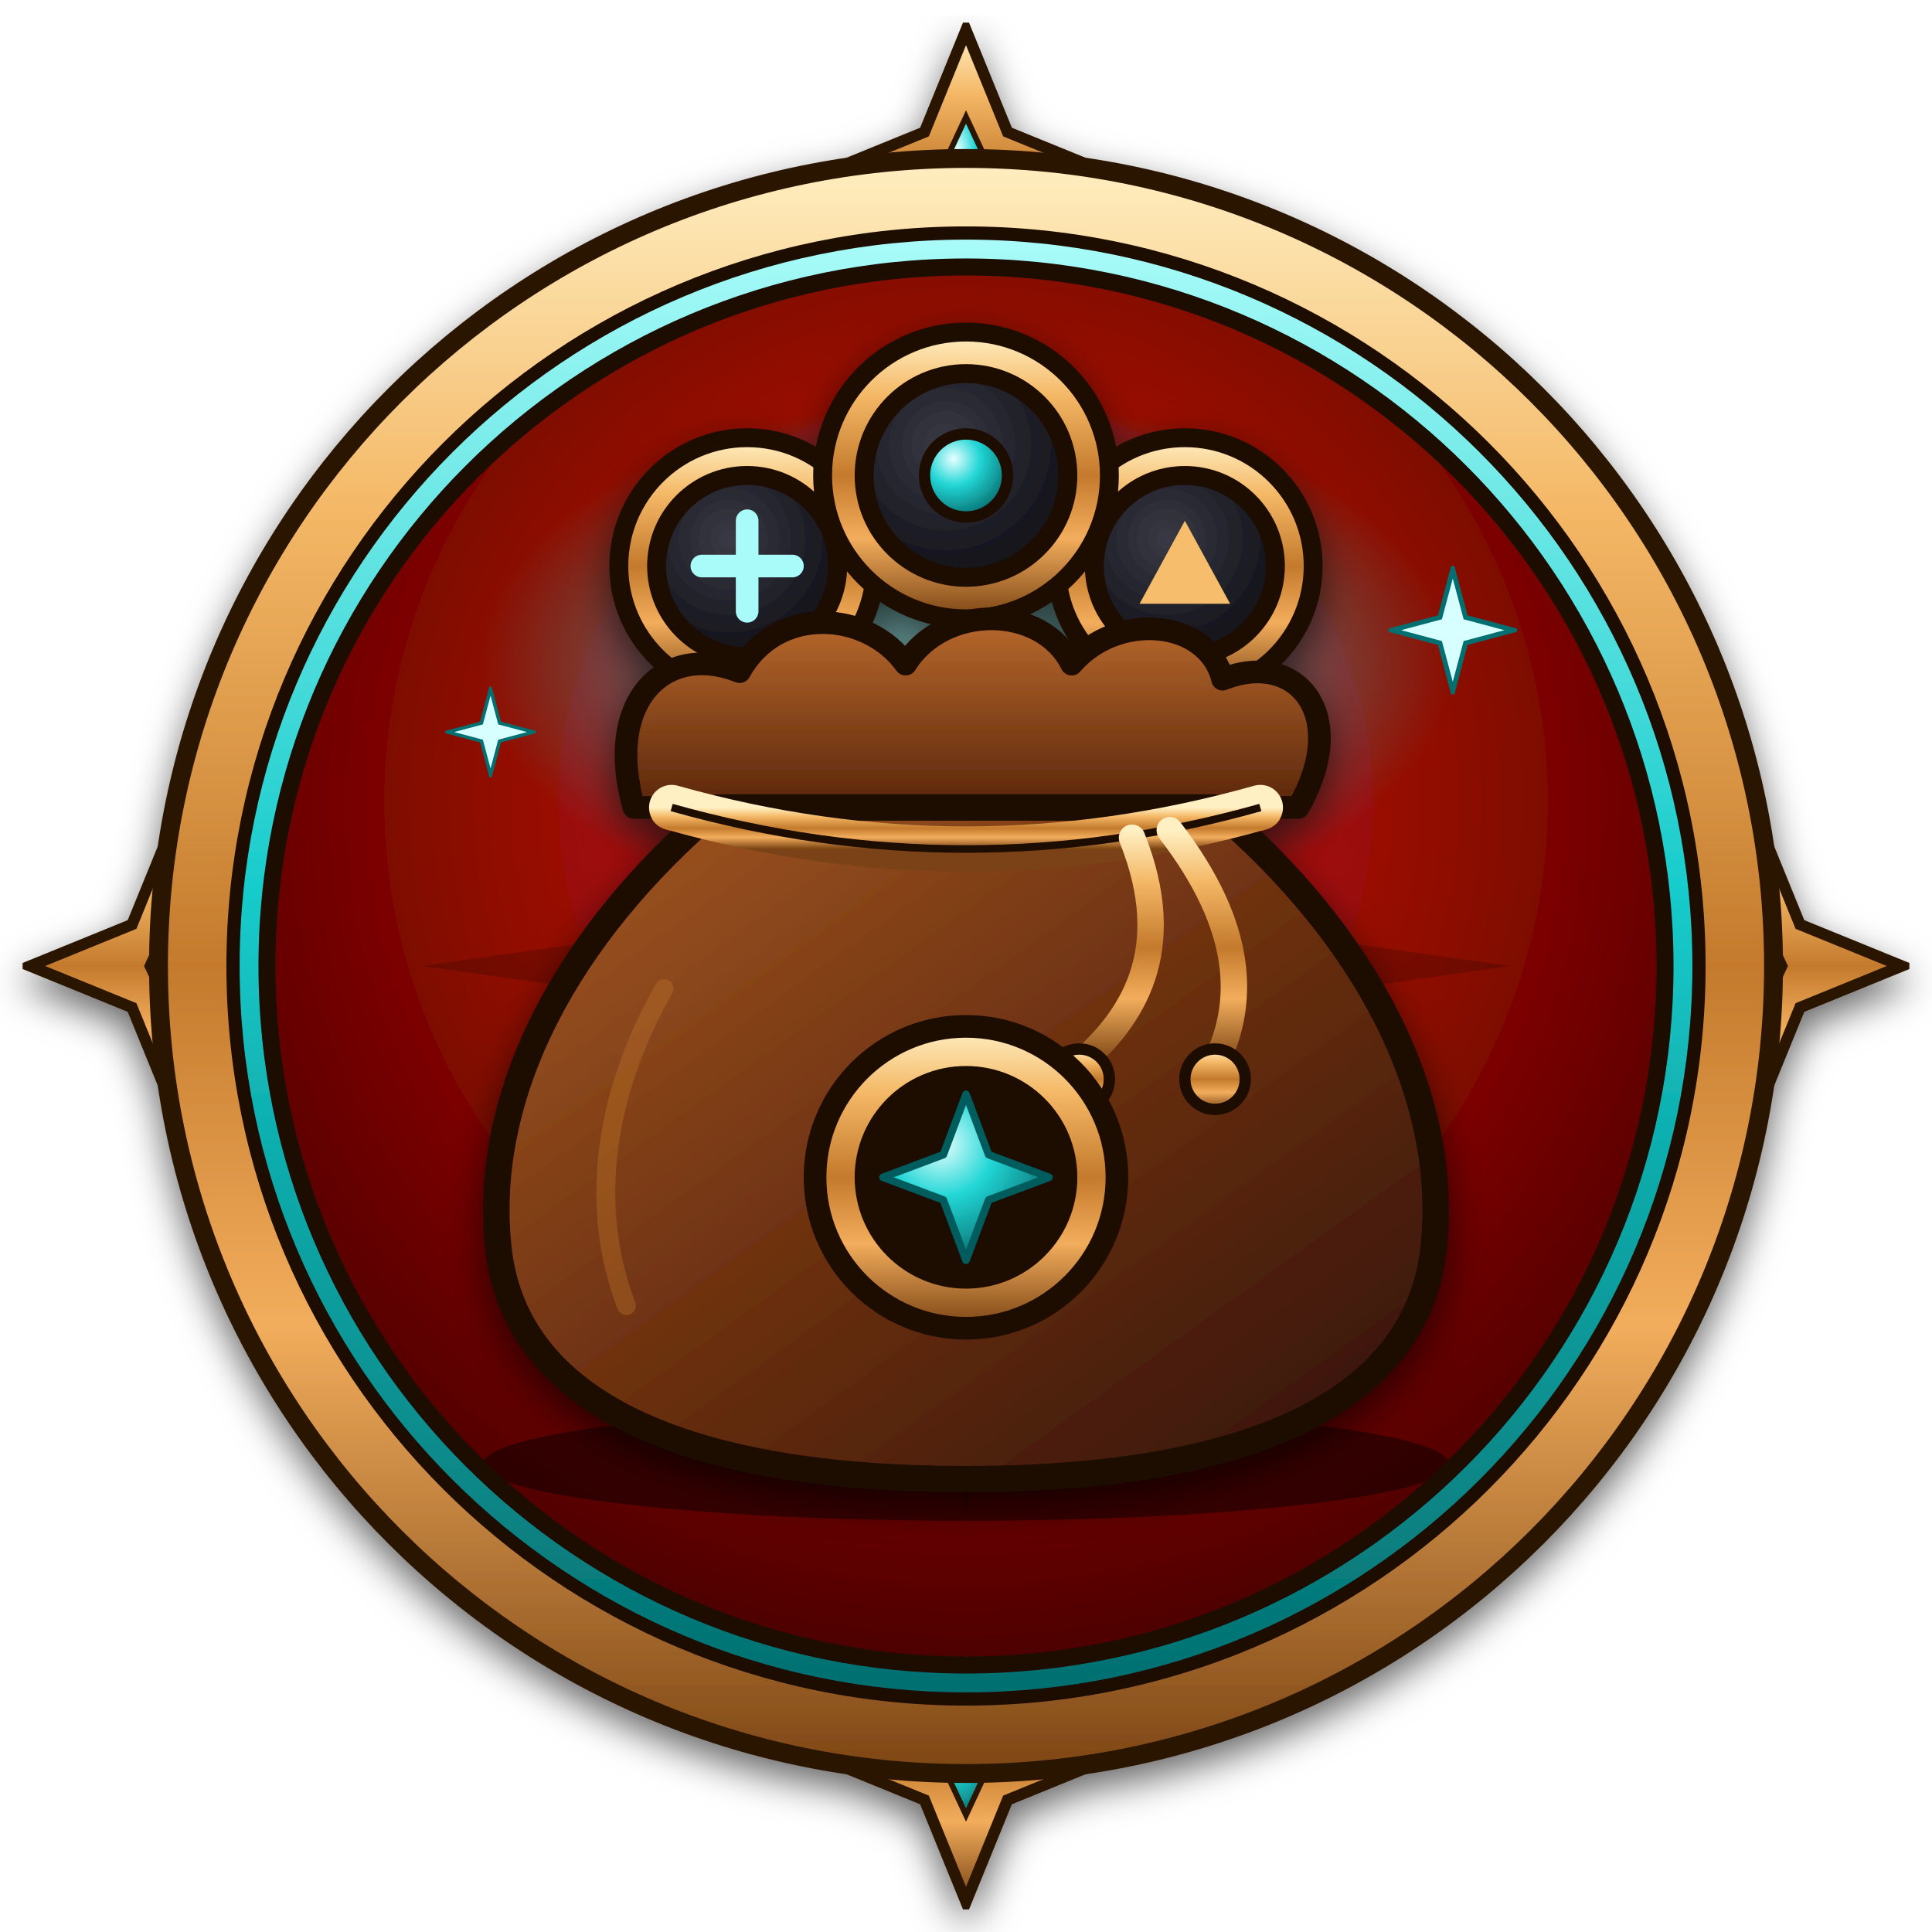
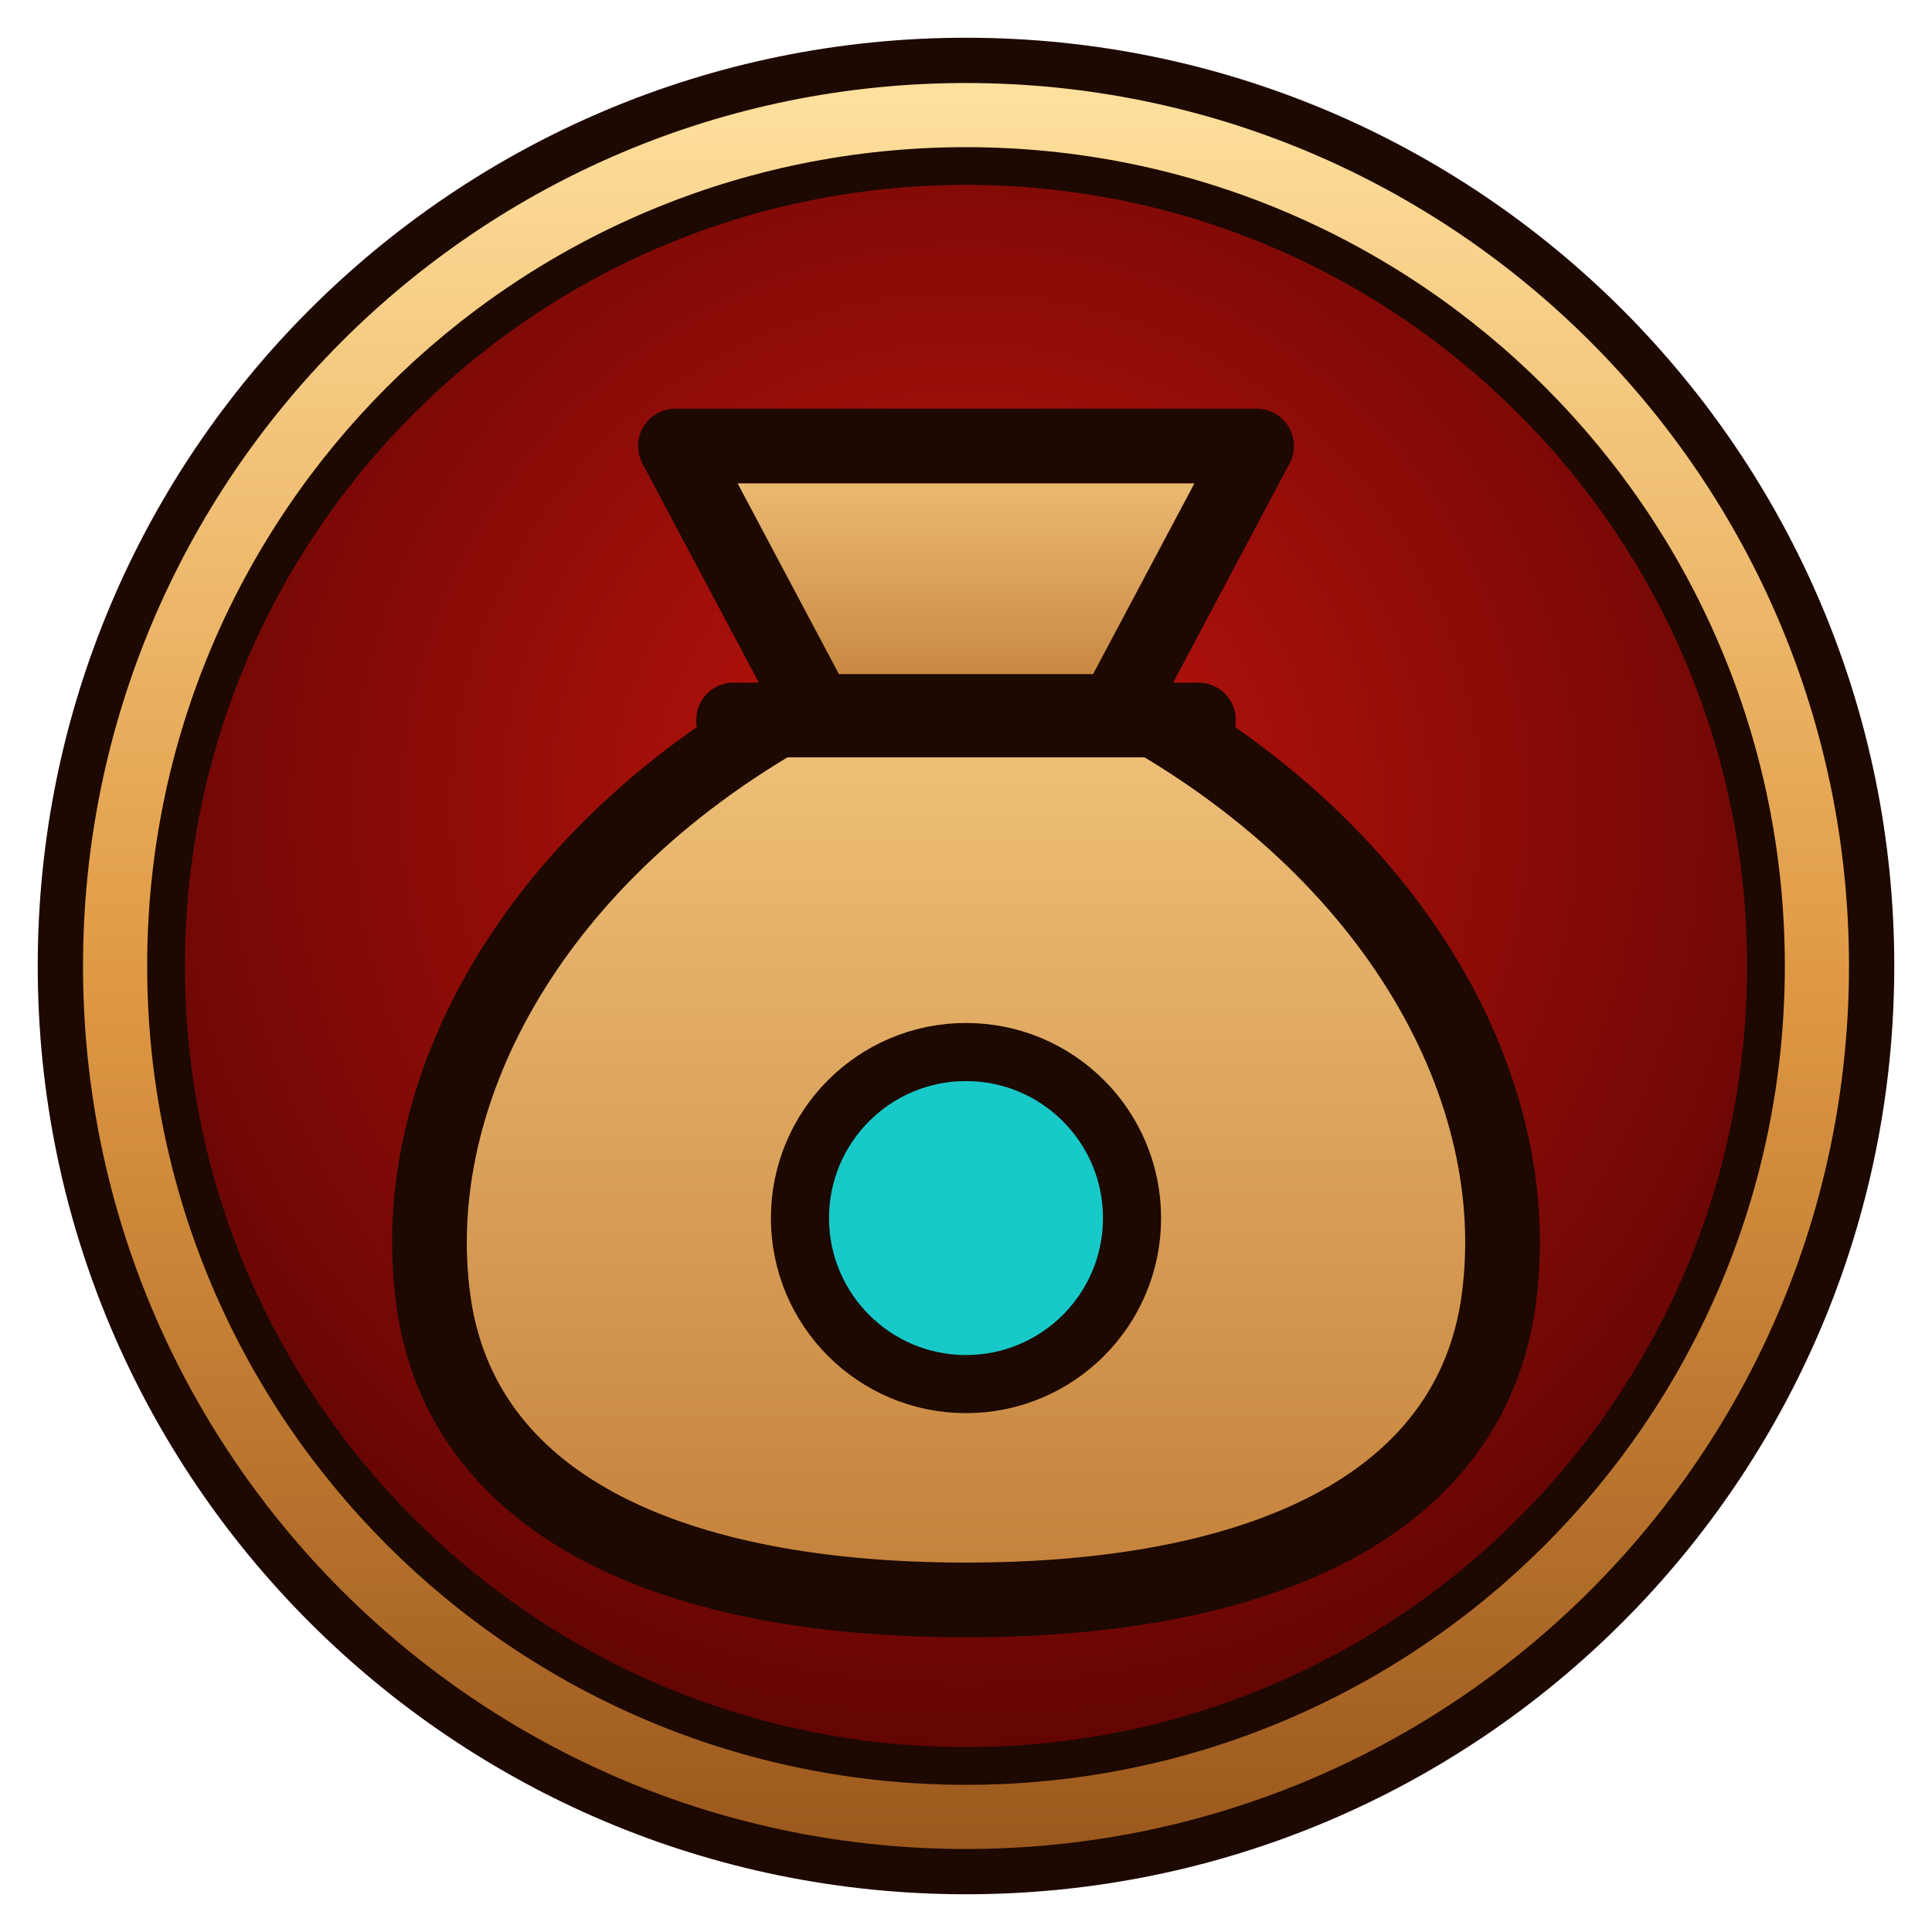
<svg xmlns="http://www.w3.org/2000/svg" viewBox="0 0 512 512" width="512" height="512">
  <defs>
    <linearGradient id="gold" x1="0" y1="0" x2="0" y2="1">
-       <stop offset="0" stop-color="#fff0c4" />
-       <stop offset=".22" stop-color="#f4b866" />
-       <stop offset=".5" stop-color="#c47a2c" />
-       <stop offset=".72" stop-color="#f2ad5c" />
-       <stop offset="1" stop-color="#7a4313" />
-     </linearGradient>
-     <linearGradient id="goldText" x1="0" y1="0" x2="0" y2="1">
-       <stop offset="0" stop-color="#fff3cf" />
-       <stop offset=".45" stop-color="#f6bd6c" />
-       <stop offset=".55" stop-color="#d98a36" />
+       <stop offset="0" stop-color="#ffe2a0" />
+       <stop offset=".5" stop-color="#e09a45" />
      <stop offset="1" stop-color="#9a571c" />
    </linearGradient>
-     <radialGradient id="field" cx=".5" cy=".38" r=".7">
-       <stop offset="0" stop-color="#d3170f" />
-       <stop offset=".5" stop-color="#8f0805" />
-       <stop offset="1" stop-color="#3c0100" />
+     <radialGradient id="field" cx=".5" cy=".4" r=".65">
+       <stop offset="0" stop-color="#c3140d" />
+       <stop offset="1" stop-color="#5a0402" />
    </radialGradient>
-     <linearGradient id="teal" x1="0" y1="0" x2="0" y2="1">
-       <stop offset="0" stop-color="#a8fbf8" />
-       <stop offset=".45" stop-color="#16cbcb" />
-       <stop offset="1" stop-color="#046f70" />
+     <linearGradient id="bag" x1="0" y1="0" x2="0" y2="1">
+       <stop offset="0" stop-color="#f0c27a" />
+       <stop offset="1" stop-color="#c4803a" />
    </linearGradient>
-     <radialGradient id="gem" cx=".35" cy=".3" r=".8">
-       <stop offset="0" stop-color="#e6ffff" />
-       <stop offset=".4" stop-color="#22d6d6" />
-       <stop offset="1" stop-color="#035c5d" />
-     </radialGradient>
-     <filter id="drop" x="-20%" y="-20%" width="140%" height="140%">
-       <feDropShadow dx="0" dy="4" stdDeviation="5" flood-color="#000" flood-opacity=".6" />
-     </filter>
-     <linearGradient id="wood" x1="0" y1="0" x2="0" y2="1">
-       <stop offset="0" stop-color="#7a3410" />
-       <stop offset=".55" stop-color="#4a1c07" />
-       <stop offset="1" stop-color="#260b02" />
-     </linearGradient>
-     <linearGradient id="lidWood" x1="0" y1="0" x2="0" y2="1">
-       <stop offset="0" stop-color="#9a4716" />
-       <stop offset="1" stop-color="#4d1d07" />
-     </linearGradient>
-     <radialGradient id="glow" cx=".5" cy=".5" r=".5">
-       <stop offset="0" stop-color="#a8fbf8" stop-opacity=".95" />
-       <stop offset=".45" stop-color="#16cbcb" stop-opacity=".55" />
-       <stop offset="1" stop-color="#16cbcb" stop-opacity="0" />
-     </radialGradient>
-     <symbol id="star" viewBox="-40 -40 80 80">
-       <path d="M0-38L11-11 38 0 11 11 0 38-11 11-38 0-11-11Z" fill="url(#gold)" stroke="#2a1404" stroke-width="3" />
-       <path d="M0-15L7 0 0 15-7 0Z" fill="url(#gem)" stroke="#2a1404" stroke-width="1.5" />
-     </symbol>
-     <symbol id="spark" viewBox="-20 -20 40 40">
-       <path d="M0-19L4-4 19 0 4 4 0 19-4 4-19 0-4-4Z" fill="#d8ffff" stroke="#046f70" stroke-width="1.5" />
-     </symbol>
-     <clipPath id="fieldClip">
-       <circle cx="256" cy="256" r="183" />
-     </clipPath>
-     <linearGradient id="leather" x1="0" y1="0" x2="1" y2="1">
-       <stop offset="0" stop-color="#a65a24" />
-       <stop offset=".5" stop-color="#6b3010" />
-       <stop offset="1" stop-color="#2e1004" />
-     </linearGradient>
-     <linearGradient id="leatherTop" x1="0" y1="0" x2="0" y2="1">
-       <stop offset="0" stop-color="#b8692c" />
-       <stop offset="1" stop-color="#5a260b" />
-     </linearGradient>
-     <radialGradient id="btn" cx=".4" cy=".35" r=".7">
-       <stop offset="0" stop-color="#3a3a46" />
-       <stop offset="1" stop-color="#0e0e14" />
-     </radialGradient>
  </defs>
-   <g filter="url(#drop)">
-     <use href="#star" x="216" y="6" width="80" height="80" />
-     <use href="#star" x="216" y="426" width="80" height="80" />
-     <use href="#star" x="6" y="216" width="80" height="80" />
-     <use href="#star" x="426" y="216" width="80" height="80" />
-     <circle cx="256" cy="256" r="214" fill="url(#gold)" stroke="#2a1404" stroke-width="5" />
-     <circle cx="256" cy="256" r="196" fill="#1b0a03" />
-     <circle cx="256" cy="256" r="190" fill="none" stroke="url(#teal)" stroke-width="5" />
-     <circle cx="256" cy="256" r="183" fill="url(#field)" />
+   <circle cx="256" cy="256" r="240" fill="url(#gold)" stroke="#1d0802" stroke-width="12" />
+   <circle cx="256" cy="256" r="212" fill="url(#field)" stroke="#1d0802" stroke-width="10" />
+   <g transform="translate(256 270) scale(1.1) translate(-256 -270)">
+     <g stroke="#1d0802" stroke-width="18" stroke-linejoin="round" stroke-linecap="round">
+       <path d="M186 132L326 132L292 196L220 196Z" fill="url(#bag)" />
+       <path d="M214 196C150 232 120 290 128 340C136 388 186 410 256 410C326 410 376 388 384 340C392 290 362 232 298 196Z" fill="url(#bag)" />
+       <path d="M200 198L312 198" fill="none" />
+     </g>
+     <circle cx="256" cy="318" r="40" fill="#18c9c9" stroke="#1d0802" stroke-width="14" />
  </g>
-   <g clip-path="url(#fieldClip)">
-     <path d="M256 110L274 238 400 256 274 274 256 402 238 274 112 256 238 238Z" fill="#000" fill-opacity=".18" />
-     <ellipse cx="256" cy="176" rx="130" ry="70" fill="url(#glow)" />
-     <ellipse cx="256" cy="388" rx="128" ry="15" fill="#000" fill-opacity=".45" />
-   </g>
-   <g stroke="#1d0802" stroke-linejoin="round" filter="url(#drop)">
-     <g stroke-width="5">
-       <circle cx="198" cy="150" r="34" fill="url(#gold)" />
-       <circle cx="198" cy="150" r="24" fill="url(#btn)" />
-       <path d="M186 150h24M198 138v24" stroke="#a8fbf8" stroke-width="6" stroke-linecap="round" />
-       <circle cx="314" cy="150" r="34" fill="url(#gold)" />
-       <circle cx="314" cy="150" r="24" fill="url(#btn)" />
-       <path d="M302 160l12-22 12 22z" fill="#f6bd6c" stroke="none" />
-       <circle cx="256" cy="126" r="38" fill="url(#gold)" />
-       <circle cx="256" cy="126" r="27" fill="url(#btn)" />
-       <circle cx="256" cy="126" r="11" fill="url(#gem)" stroke-width="3" />
-     </g>
-     <path d="M168 214C160 186 176 170 196 178C206 160 230 162 240 176C250 160 276 160 284 176C296 162 320 164 324 180C344 172 358 190 344 214Z" fill="url(#leatherTop)" stroke-width="6" />
-     <path d="M190 214C150 248 128 290 132 330C136 372 182 392 256 392C330 392 376 372 380 330C384 290 362 248 322 214Z" fill="url(#leather)" stroke-width="7" />
-     <path d="M176 262C160 290 156 320 166 346" fill="none" stroke="#c47a2c" stroke-opacity=".35" stroke-width="5" stroke-linecap="round" />
-     <path d="M178 214Q256 236 334 214" fill="none" stroke="url(#gold)" stroke-width="12" stroke-linecap="round" />
-     <path d="M178 214Q256 236 334 214" fill="none" stroke="#1d0802" stroke-width="2" />
-     <path d="M300 222C312 252 300 270 286 282M310 220C330 246 330 266 322 282" fill="none" stroke="url(#gold)" stroke-width="7" stroke-linecap="round" />
-     <circle cx="286" cy="286" r="8" fill="url(#gold)" stroke-width="3" />
-     <circle cx="322" cy="286" r="8" fill="url(#gold)" stroke-width="3" />
-     <circle cx="256" cy="312" r="40" fill="url(#gold)" stroke-width="6" />
-     <circle cx="256" cy="312" r="28" fill="#1b0a03" stroke-width="3" />
-     <path d="M256 290L262 306 278 312 262 318 256 334 250 318 234 312 250 306Z" fill="url(#gem)" stroke="#035c5d" stroke-width="2" />
-   </g>
-   <use href="#spark" x="368" y="150" width="34" height="34" />
-   <use href="#spark" x="118" y="182" width="24" height="24" />
</svg>
